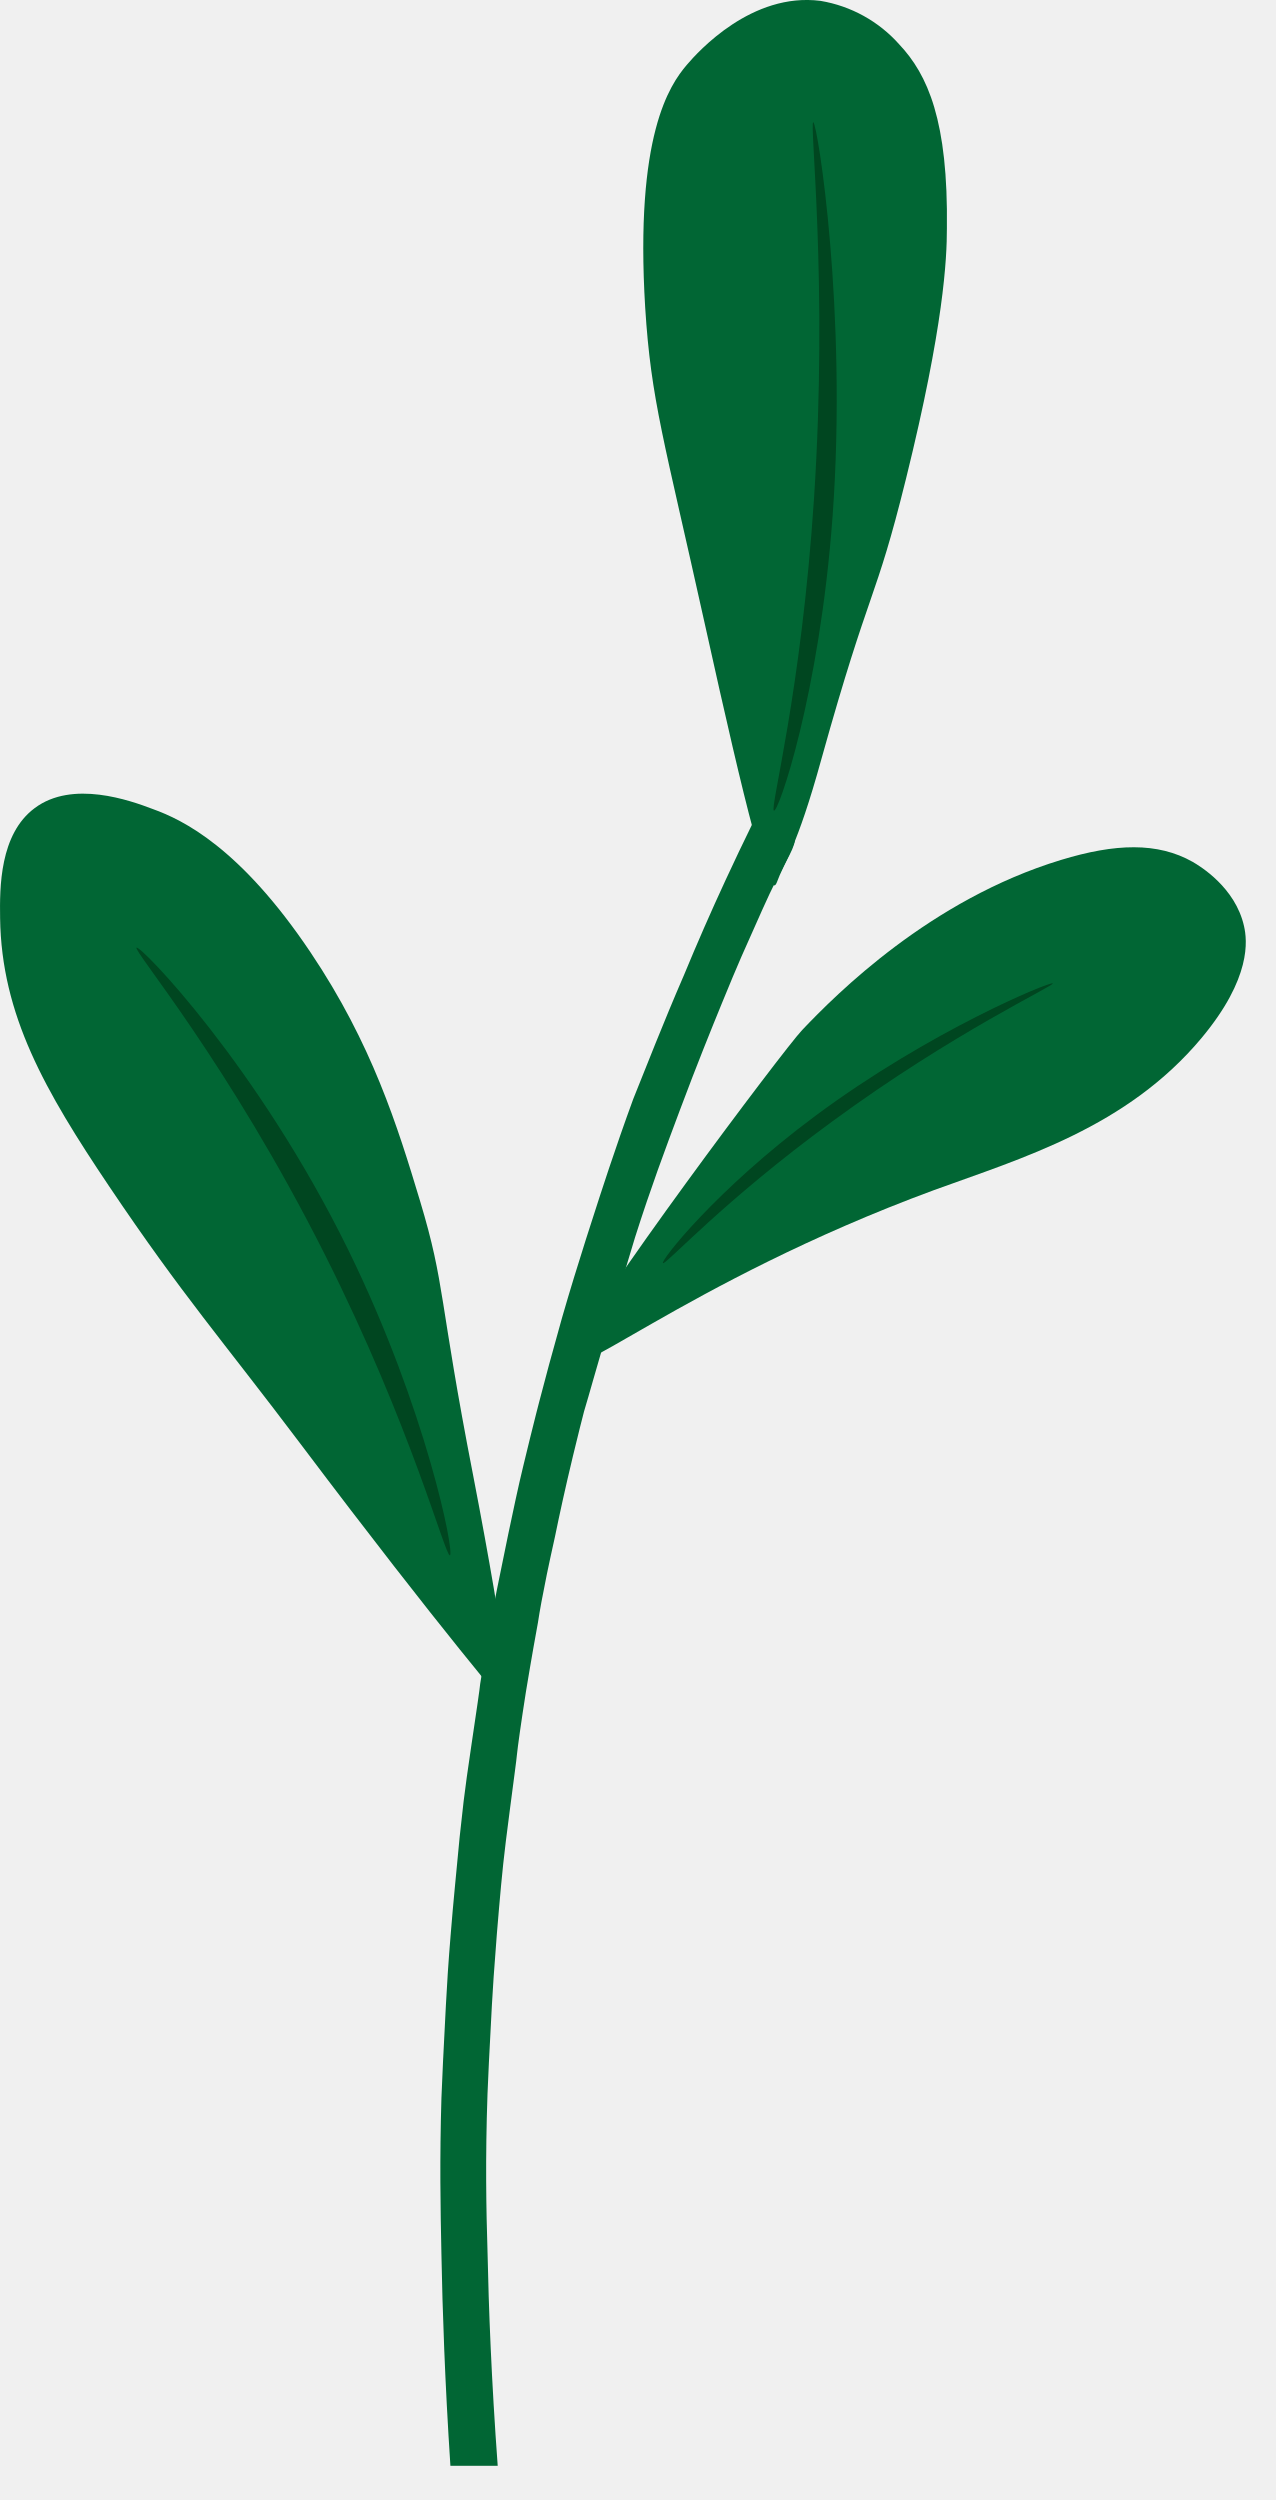
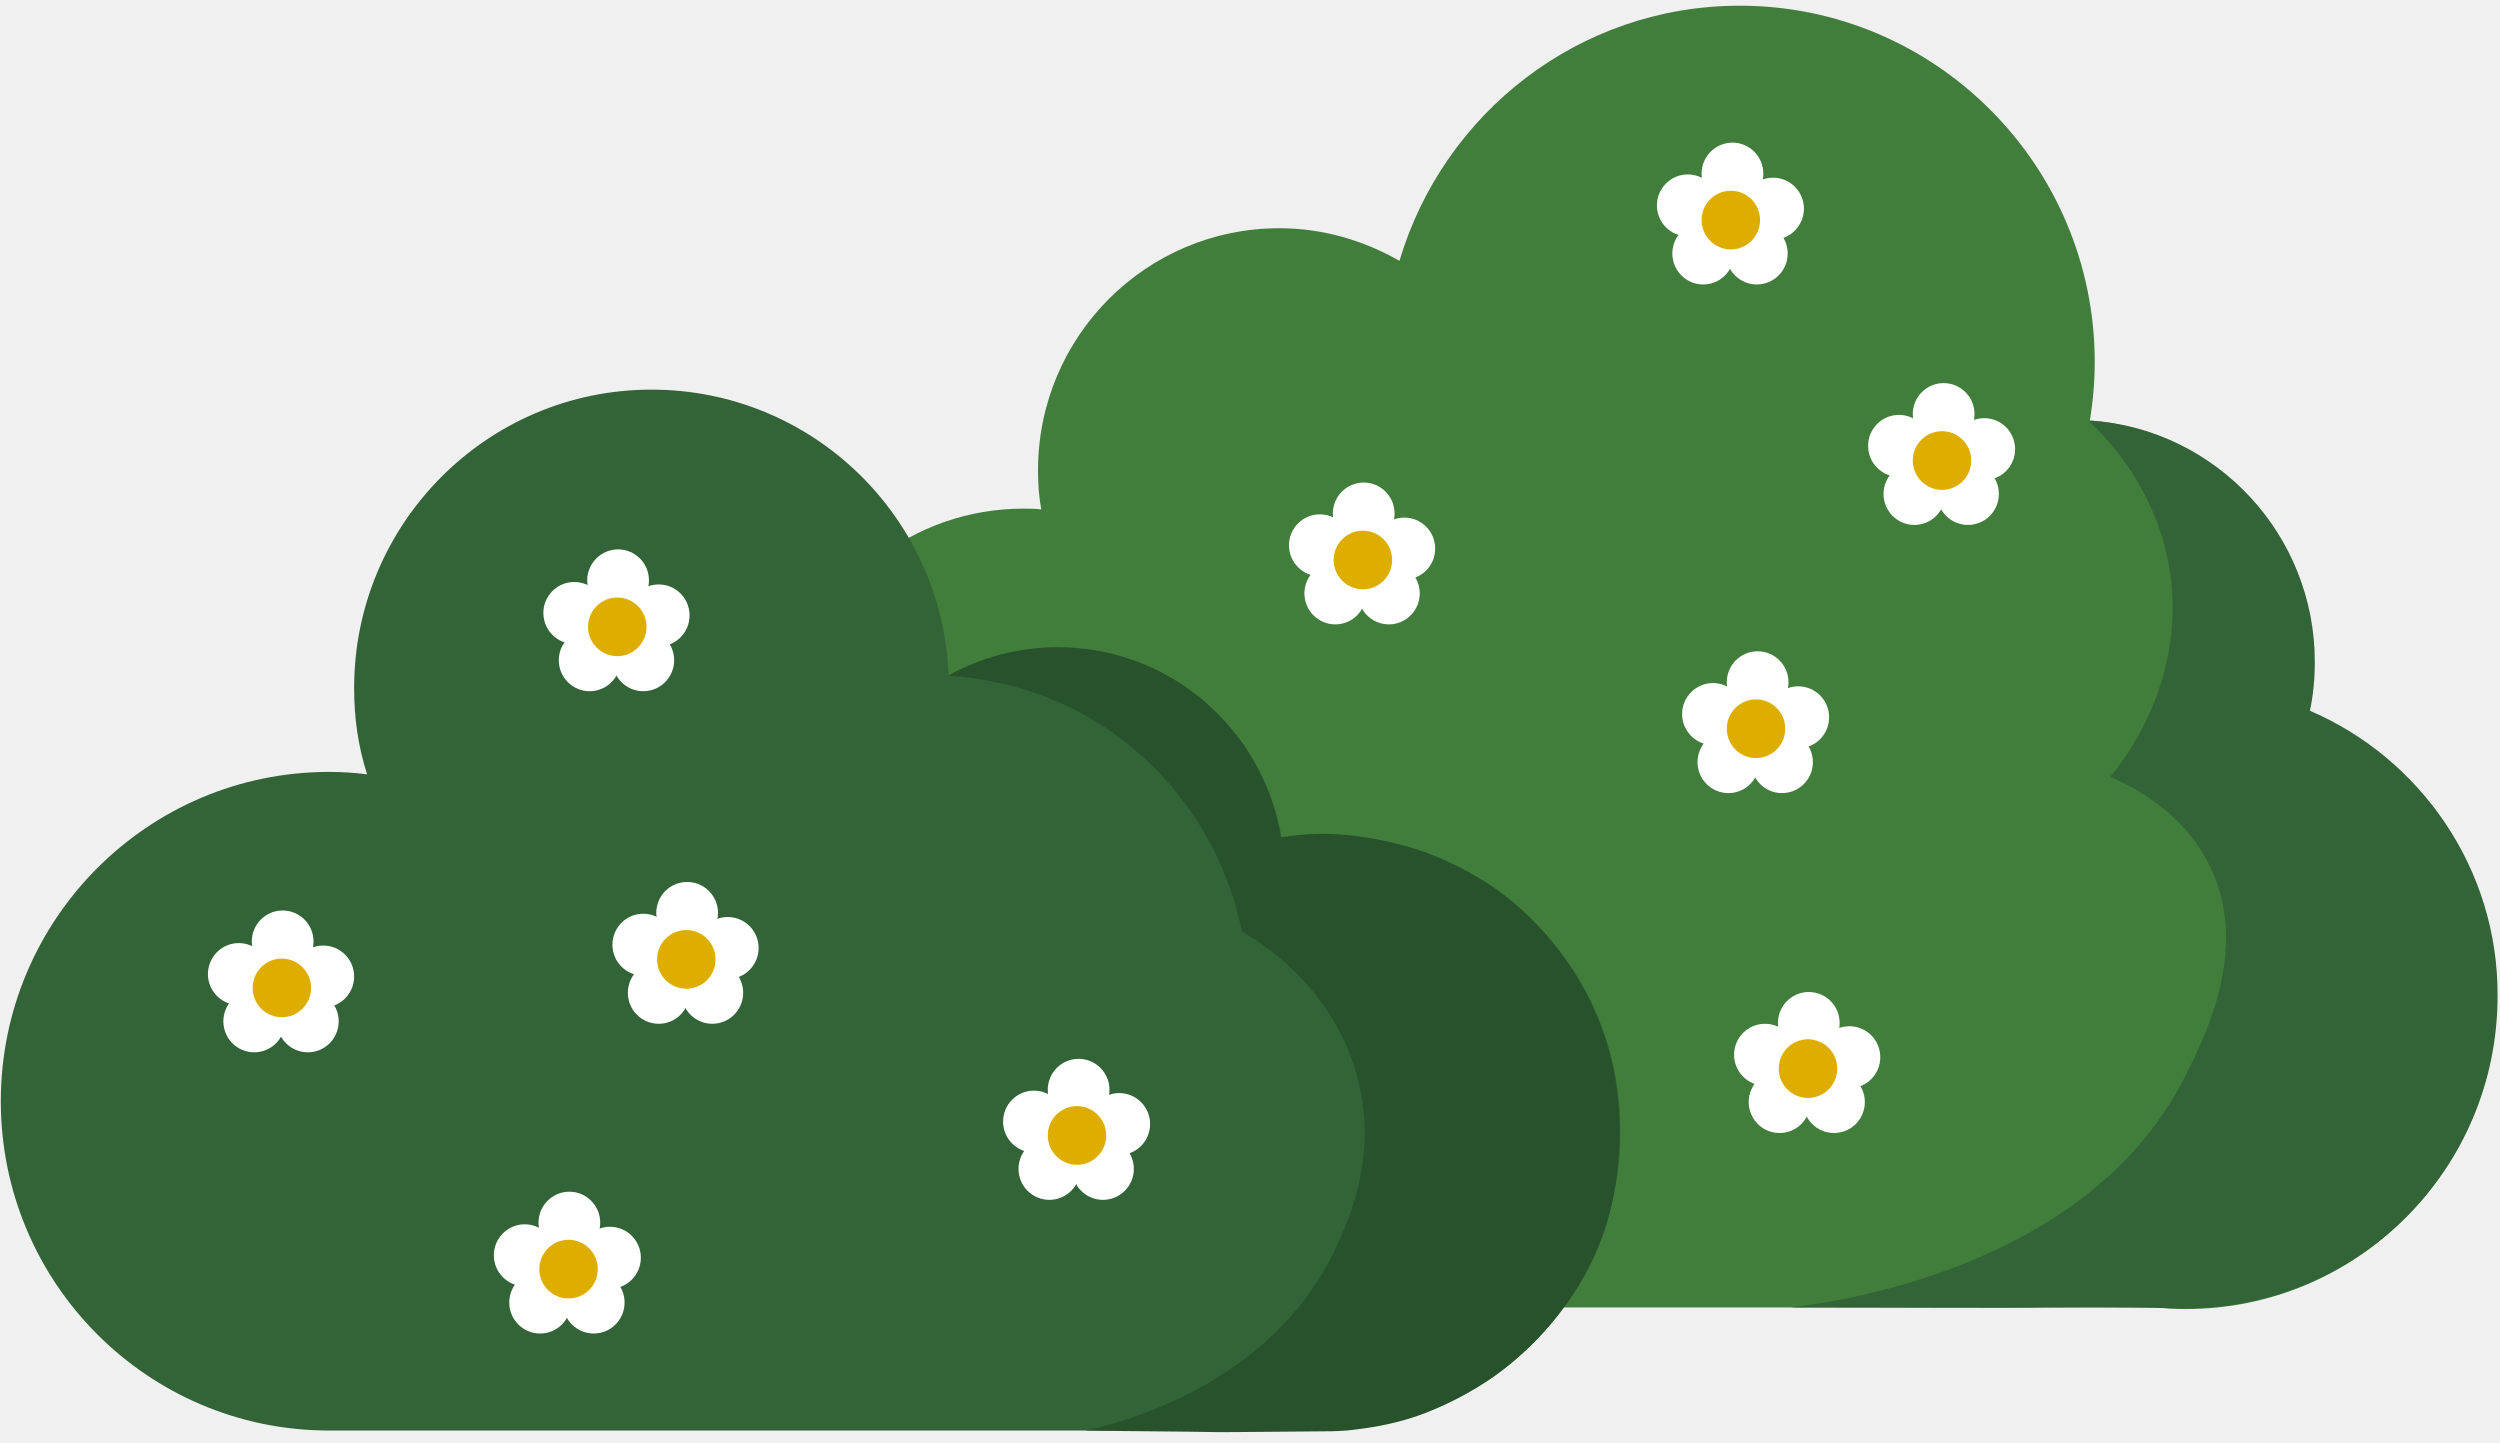
- <svg xmlns="http://www.w3.org/2000/svg" viewBox="0 0 25 49" fill="none">
-   <path d="M13.41 19.102C13.659 18.499 13.93 17.879 14.224 17.244C14.4 16.864 14.576 16.495 14.752 16.136C15 16.116 15.432 16.111 15.554 16.337C15.644 16.502 15.508 16.688 15.202 17.276C15.058 17.56 14.884 17.957 14.532 18.75C14.414 19.02 14.325 19.237 14.147 19.669C13.945 20.163 13.665 20.851 13.327 21.755C13.025 22.562 12.757 23.277 12.448 24.249C12.377 24.476 12.258 24.883 12.017 25.695C12.017 25.695 11.859 26.235 11.623 27.058C11.556 27.291 11.511 27.453 11.447 27.665C11.403 27.84 11.343 28.065 11.229 28.542C11.076 29.18 10.969 29.672 10.877 30.121C10.805 30.444 10.77 30.608 10.719 30.852C10.635 31.263 10.578 31.573 10.543 31.807C10.418 32.486 10.334 33.007 10.309 33.154C10.211 33.775 10.146 34.25 10.133 34.382C10.121 34.514 10.077 34.824 9.998 35.435C9.947 35.842 9.921 36.045 9.915 36.084C9.838 36.71 9.799 37.187 9.739 37.899C9.688 38.547 9.653 39.054 9.641 39.303C9.59 40.266 9.565 40.748 9.555 41.043C9.511 42.31 9.53 43.324 9.555 44.12C9.578 45.234 9.632 46.657 9.755 48.33H8.828C8.719 46.669 8.672 45.267 8.652 44.187C8.633 43.28 8.616 42.334 8.652 41.122C8.667 40.701 8.691 40.245 8.739 39.312C8.761 38.885 8.788 38.468 8.834 37.908C8.888 37.234 8.943 36.719 9.009 36.008C9.045 35.671 9.066 35.494 9.087 35.306C9.127 34.975 9.162 34.736 9.236 34.229C9.347 33.482 9.402 33.108 9.412 33.001C9.509 32.386 9.6 31.887 9.66 31.566C9.72 31.245 9.76 31.058 9.826 30.733C9.924 30.244 10.001 29.879 10.105 29.395C10.209 28.91 10.306 28.532 10.388 28.191C10.489 27.779 10.554 27.533 10.575 27.451C10.596 27.368 10.647 27.175 10.761 26.749C10.891 26.277 10.955 26.047 11.014 25.835C11.18 25.258 11.329 24.782 11.484 24.291C11.493 24.263 11.554 24.07 11.616 23.881C11.764 23.419 12.052 22.523 12.411 21.542C12.668 20.906 12.988 20.076 13.41 19.102Z" fill="#016634" />
-   <path d="M11.196 26.553C11.514 25.7 15.368 20.558 15.723 20.188C16.39 19.486 18.233 17.634 20.795 16.855C21.861 16.53 22.689 16.504 23.377 16.893C23.52 16.976 24.213 17.393 24.383 18.153C24.445 18.428 24.534 19.165 23.551 20.344C22.086 22.099 20.034 22.697 18.307 23.326C13.371 25.146 10.876 27.405 11.196 26.553Z" fill="#016634" />
-   <path d="M9.276 28.93C8.592 25.421 8.734 25.204 8.233 23.539C7.791 22.072 7.292 20.462 6.087 18.667C4.705 16.606 3.576 16.067 3.002 15.86C2.545 15.685 1.419 15.285 0.681 15.838C-0.007 16.348 -0.007 17.395 0.002 17.994C0.028 19.895 0.881 21.379 2.142 23.256C3.59 25.409 4.348 26.253 5.906 28.321C8.681 32.005 10.03 33.566 10.03 33.566C10.03 33.566 9.948 32.414 9.276 28.93Z" fill="#016634" />
-   <path d="M8.818 30.484C8.727 30.516 8.078 27.991 6.37 24.595C4.467 20.813 2.603 18.63 2.676 18.574C2.75 18.518 5.049 20.885 6.82 24.486C8.364 27.63 8.915 30.459 8.818 30.484Z" fill="#004620" />
-   <path d="M12.995 24.758C13.06 24.784 14.168 23.548 16.314 21.979C18.704 20.225 20.683 19.314 20.634 19.274C20.584 19.234 18.226 20.202 15.982 21.87C14.026 23.323 12.927 24.73 12.995 24.758Z" fill="#004620" />
-   <path d="M15.224 17.299C15.075 17.701 14.626 15.895 13.817 12.241C13.008 8.587 12.762 7.856 12.646 6.033C12.44 2.649 13.127 1.666 13.46 1.273C13.69 1.002 14.739 -0.155 16.082 0.017C16.679 0.117 17.224 0.418 17.625 0.87C18.184 1.463 18.587 2.368 18.559 4.48C18.559 5.07 18.501 6.377 17.759 9.378C17.145 11.862 17.067 11.41 16.1 14.876C15.616 16.634 15.37 16.895 15.224 17.299Z" fill="#016634" />
-   <path d="M15.167 15.888C15.091 15.823 15.705 13.573 15.955 9.764C16.233 5.522 15.858 2.361 15.941 2.396C16.024 2.431 16.611 6.117 16.319 10.115C16.064 13.608 15.248 15.959 15.167 15.888Z" fill="#004620" />
+ <svg xmlns="http://www.w3.org/2000/svg" viewBox="0 0 175 101" fill="none">
+   <path d="M161.582 49.755C161.81 48.671 161.924 47.529 161.924 46.331C161.924 37.43 155.044 30.07 146.288 29.442C146.516 28.073 146.63 26.703 146.63 25.334C146.63 11.583 135.486 0.399 121.784 0.399C110.527 0.399 101.032 7.931 97.962 18.259C95.46 16.832 92.617 15.976 89.547 15.976C80.223 15.976 72.661 23.565 72.661 32.923C72.661 33.836 72.718 34.748 72.888 35.661C72.49 35.604 72.036 35.604 71.638 35.604C63.905 35.604 57.367 40.854 55.377 47.986C43.608 48.214 34.113 57.914 34.113 69.782C34.113 81.822 43.836 91.635 55.889 91.635C56.514 91.635 57.197 91.578 57.822 91.521H150.894C151.576 91.578 152.258 91.635 152.997 91.635C164.994 91.635 174.773 81.879 174.773 69.782C174.773 60.824 169.372 53.064 161.582 49.755Z" fill="#417D3B" />
+   <path d="M161.696 49.755C161.923 48.671 162.037 47.529 162.037 46.331C162.037 37.43 155.157 30.07 146.402 29.442C146.345 29.442 146.288 29.499 146.231 29.499C147.425 30.583 150.893 34.121 151.86 39.77C153.167 47.701 148.448 53.521 147.709 54.377C149.415 55.118 152.883 56.887 154.702 60.653C157.545 66.473 154.248 72.806 152.826 75.602C145.947 88.897 128.208 91.179 125.365 91.521C133.95 91.521 140.034 91.578 143.388 91.521C144.582 91.521 147.766 91.464 152.03 91.578C152.713 91.578 152.997 91.578 153.054 91.578C165.05 91.578 174.829 81.822 174.829 69.725C174.886 60.824 169.428 53.064 161.696 49.755Z" fill="#326437" />
+   <path d="M92.674 58.428C91.65 58.428 90.684 58.485 89.717 58.656C88.466 51.124 81.985 45.361 74.082 45.361C71.296 45.361 68.681 46.103 66.407 47.358C66.009 36.175 56.855 27.274 45.598 27.274C34.113 27.274 24.789 36.631 24.789 48.157C24.789 50.268 25.073 52.265 25.698 54.205C24.846 54.091 23.936 54.034 23.026 54.034C10.347 54.034 0.057 64.362 0.057 77.086C0.057 89.81 10.347 100.137 23.026 100.137H23.083H91.764C92.048 100.137 92.332 100.137 92.617 100.137C104.101 100.137 113.426 90.78 113.426 79.254C113.483 67.728 104.158 58.428 92.674 58.428Z" fill="#326437" />
+   <path d="M92.617 58.37C91.877 58.37 91.138 58.428 91.138 58.428C90.627 58.485 90.172 58.542 89.66 58.599C88.409 51.067 81.928 45.304 74.025 45.304C71.239 45.304 68.624 46.046 66.35 47.301C68.169 47.415 74.309 47.929 79.767 52.779C85.169 57.515 86.59 63.392 86.931 65.218C88.068 65.845 93.299 68.983 95.005 75.374C96.483 80.852 94.436 85.359 93.583 87.185C89.035 97.227 77.664 99.795 75.958 100.137C79.313 100.194 82.383 100.194 85.396 100.251C85.396 100.251 86.476 100.251 92.503 100.194C92.844 100.194 93.469 100.194 94.266 100.137C94.266 100.137 96.198 99.966 97.904 99.51C101.543 98.597 104.784 96.2 104.784 96.2C106.546 94.888 110.469 91.635 112.345 86.044C112.573 85.359 113.369 82.791 113.369 79.254C113.369 76.458 112.857 74.347 112.687 73.719C110.924 67.1 106.262 63.392 105.352 62.707C104.727 62.193 102.794 60.824 99.951 59.74C100.008 59.74 96.369 58.37 92.617 58.37Z" fill="#27522C" />
+   <path d="M16.715 70.353C17.908 70.353 18.876 69.382 18.876 68.185C18.876 66.987 17.908 66.016 16.715 66.016C15.522 66.016 14.555 66.987 14.555 68.185C14.555 69.382 15.522 70.353 16.715 70.353Z" fill="white" />
+   <path d="M19.785 68.07C20.979 68.07 21.946 67.1 21.946 65.902C21.946 64.705 20.979 63.734 19.785 63.734C18.592 63.734 17.625 64.705 17.625 65.902C17.625 67.1 18.592 68.07 19.785 68.07Z" fill="white" />
+   <path d="M22.628 70.524C23.822 70.524 24.789 69.553 24.789 68.356C24.789 67.158 23.822 66.188 22.628 66.188C21.435 66.188 20.468 67.158 20.468 68.356C20.468 69.553 21.435 70.524 22.628 70.524Z" fill="white" />
+   <path d="M21.548 73.662C22.741 73.662 23.708 72.691 23.708 71.494C23.708 70.296 22.741 69.326 21.548 69.326C20.355 69.326 19.387 70.296 19.387 71.494C19.387 72.691 20.355 73.662 21.548 73.662Z" fill="white" />
+   <path d="M17.795 73.662C18.988 73.662 19.956 72.691 19.956 71.494C19.956 70.296 18.988 69.326 17.795 69.326C16.602 69.326 15.635 70.296 15.635 71.494C15.635 72.691 16.602 73.662 17.795 73.662Z" fill="white" />
+   <path d="M19.728 71.209C20.859 71.209 21.775 70.289 21.775 69.155C21.775 68.02 20.859 67.1 19.728 67.1C18.598 67.1 17.682 68.02 17.682 69.155C17.682 70.289 18.598 71.209 19.728 71.209Z" fill="#DDAE00" />
+   <path d="M40.197 45.076C41.39 45.076 42.357 44.105 42.357 42.908C42.357 41.71 41.39 40.739 40.197 40.739C39.003 40.739 38.036 41.71 38.036 42.908C38.036 44.105 39.003 45.076 40.197 45.076Z" fill="white" />
+   <path d="M43.267 42.794C44.46 42.794 45.427 41.823 45.427 40.625C45.427 39.428 44.46 38.457 43.267 38.457C42.074 38.457 41.106 39.428 41.106 40.625C41.106 41.823 42.074 42.794 43.267 42.794Z" fill="white" />
+   <path d="M46.11 45.247C47.303 45.247 48.27 44.276 48.27 43.079C48.27 41.881 47.303 40.911 46.11 40.911C44.916 40.911 43.949 41.881 43.949 43.079C43.949 44.276 44.916 45.247 46.11 45.247Z" fill="white" />
+   <path d="M45.029 48.385C46.222 48.385 47.19 47.415 47.19 46.217C47.19 45.02 46.222 44.049 45.029 44.049C43.836 44.049 42.869 45.02 42.869 46.217C42.869 47.415 43.836 48.385 45.029 48.385Z" fill="white" />
+   <path d="M41.277 48.385C42.47 48.385 43.437 47.415 43.437 46.217C43.437 45.02 42.47 44.049 41.277 44.049C40.084 44.049 39.116 45.02 39.116 46.217C39.116 47.415 40.084 48.385 41.277 48.385Z" fill="white" />
+   <path d="M43.21 45.932C44.34 45.932 45.257 45.012 45.257 43.878C45.257 42.743 44.34 41.824 43.21 41.824C42.08 41.824 41.163 42.743 41.163 43.878C41.163 45.012 42.08 45.932 43.21 45.932Z" fill="#DDAE00" />
+   <path d="M36.728 90.038C37.922 90.038 38.889 89.067 38.889 87.87C38.889 86.672 37.922 85.701 36.728 85.701C35.535 85.701 34.568 86.672 34.568 87.87C34.568 89.067 35.535 90.038 36.728 90.038Z" fill="white" />
+   <path d="M39.855 87.755C41.048 87.755 42.016 86.785 42.016 85.587C42.016 84.39 41.048 83.419 39.855 83.419C38.662 83.419 37.695 84.39 37.695 85.587C37.695 86.785 38.662 87.755 39.855 87.755Z" fill="white" />
+   <path d="M42.698 90.209C43.891 90.209 44.859 89.238 44.859 88.041C44.859 86.843 43.891 85.873 42.698 85.873C41.505 85.873 40.538 86.843 40.538 88.041C40.538 89.238 41.505 90.209 42.698 90.209Z" fill="white" />
+   <path d="M41.561 93.347C42.754 93.347 43.721 92.376 43.721 91.179C43.721 89.981 42.754 89.011 41.561 89.011C40.368 89.011 39.4 89.981 39.4 91.179C39.4 92.376 40.368 93.347 41.561 93.347Z" fill="white" />
+   <path d="M37.808 93.347C39.002 93.347 39.969 92.376 39.969 91.179C39.969 89.981 39.002 89.011 37.808 89.011C36.615 89.011 35.648 89.981 35.648 91.179C35.648 92.376 36.615 93.347 37.808 93.347Z" fill="white" />
+   <path d="M39.799 90.894C40.929 90.894 41.846 89.974 41.846 88.84C41.846 87.705 40.929 86.785 39.799 86.785C38.668 86.785 37.752 87.705 37.752 88.84C37.752 89.974 38.668 90.894 39.799 90.894Z" fill="#DDAE00" />
+   <path d="M45.029 68.299C46.222 68.299 47.19 67.328 47.19 66.13C47.19 64.933 46.222 63.962 45.029 63.962C43.836 63.962 42.869 64.933 42.869 66.13C42.869 67.328 43.836 68.299 45.029 68.299Z" fill="white" />
+   <path d="M48.099 66.073C49.293 66.073 50.26 65.103 50.26 63.905C50.26 62.708 49.293 61.737 48.099 61.737C46.906 61.737 45.939 62.708 45.939 63.905C45.939 65.103 46.906 66.073 48.099 66.073Z" fill="white" />
+   <path d="M50.942 68.527C52.135 68.527 53.103 67.556 53.103 66.359C53.103 65.161 52.135 64.191 50.942 64.191C49.749 64.191 48.782 65.161 48.782 66.359C48.782 67.556 49.749 68.527 50.942 68.527Z" fill="white" />
+   <path d="M49.862 71.665C51.055 71.665 52.022 70.694 52.022 69.497C52.022 68.299 51.055 67.329 49.862 67.329C48.669 67.329 47.701 68.299 47.701 69.497C47.701 70.694 48.669 71.665 49.862 71.665Z" fill="white" />
+   <path d="M46.109 71.665C47.302 71.665 48.27 70.694 48.27 69.497C48.27 68.299 47.302 67.329 46.109 67.329C44.916 67.329 43.949 68.299 43.949 69.497C43.949 70.694 44.916 71.665 46.109 71.665Z" fill="white" />
+   <path d="M48.042 69.212C49.173 69.212 50.089 68.292 50.089 67.157C50.089 66.023 49.173 65.103 48.042 65.103C46.912 65.103 45.996 66.023 45.996 67.157C45.996 68.292 46.912 69.212 48.042 69.212Z" fill="#DDAE00" />
+   <path d="M72.376 80.68C73.57 80.68 74.537 79.71 74.537 78.512C74.537 77.315 73.57 76.344 72.376 76.344C71.183 76.344 70.216 77.315 70.216 78.512C70.216 79.71 71.183 80.68 72.376 80.68Z" fill="white" />
+   <path d="M75.503 78.455C76.697 78.455 77.664 77.484 77.664 76.287C77.664 75.089 76.697 74.119 75.503 74.119C74.31 74.119 73.343 75.089 73.343 76.287C73.343 77.484 74.31 78.455 75.503 78.455Z" fill="white" />
+   <path d="M78.346 80.852C79.539 80.852 80.507 79.881 80.507 78.683C80.507 77.486 79.539 76.515 78.346 76.515C77.153 76.515 76.186 77.486 76.186 78.683C76.186 79.881 77.153 80.852 78.346 80.852Z" fill="white" />
+   <path d="M77.209 83.99C78.402 83.99 79.369 83.019 79.369 81.821C79.369 80.624 78.402 79.653 77.209 79.653C76.016 79.653 75.048 80.624 75.048 81.821C75.048 83.019 76.016 83.99 77.209 83.99Z" fill="white" />
+   <path d="M73.456 83.99C74.65 83.99 75.617 83.019 75.617 81.821C75.617 80.624 74.65 79.653 73.456 79.653C72.263 79.653 71.296 80.624 71.296 81.821C71.296 83.019 72.263 83.99 73.456 83.99Z" fill="white" />
+   <path d="M75.39 81.536C76.52 81.536 77.436 80.617 77.436 79.482C77.436 78.348 76.52 77.428 75.39 77.428C74.259 77.428 73.343 78.348 73.343 79.482C73.343 80.617 74.259 81.536 75.39 81.536Z" fill="#DDAE00" />
+   <path d="M118.145 16.547C119.338 16.547 120.305 15.576 120.305 14.379C120.305 13.181 119.338 12.21 118.145 12.21C116.952 12.21 115.984 13.181 115.984 14.379C115.984 15.576 116.952 16.547 118.145 16.547Z" fill="white" />
+   <path d="M121.272 14.322C122.465 14.322 123.432 13.351 123.432 12.153C123.432 10.956 122.465 9.985 121.272 9.985C120.079 9.985 119.111 10.956 119.111 12.153C119.111 13.351 120.079 14.322 121.272 14.322Z" fill="white" />
+   <path d="M124.115 16.775C125.308 16.775 126.275 15.804 126.275 14.607C126.275 13.409 125.308 12.439 124.115 12.439C122.921 12.439 121.954 13.409 121.954 14.607C121.954 15.804 122.921 16.775 124.115 16.775Z" fill="white" />
+   <path d="M122.977 19.913C124.171 19.913 125.138 18.943 125.138 17.745C125.138 16.548 124.171 15.577 122.977 15.577C121.784 15.577 120.817 16.548 120.817 17.745C120.817 18.943 121.784 19.913 122.977 19.913Z" fill="white" />
+   <path d="M119.225 19.913C120.418 19.913 121.385 18.943 121.385 17.745C121.385 16.548 120.418 15.577 119.225 15.577C118.032 15.577 117.064 16.548 117.064 17.745C117.064 18.943 118.032 19.913 119.225 19.913Z" fill="white" />
+   <path d="M121.158 17.46C122.289 17.46 123.205 16.54 123.205 15.406C123.205 14.271 122.289 13.352 121.158 13.352C120.028 13.352 119.111 14.271 119.111 15.406C119.111 16.54 120.028 17.46 121.158 17.46Z" fill="#DDAE00" />
+   <path d="M92.389 40.34C93.583 40.34 94.55 39.369 94.55 38.172C94.55 36.974 93.583 36.004 92.389 36.004C91.196 36.004 90.229 36.974 90.229 38.172C90.229 39.369 91.196 40.34 92.389 40.34Z" fill="white" />
+   <path d="M95.46 38.115C96.653 38.115 97.62 37.144 97.62 35.947C97.62 34.749 96.653 33.778 95.46 33.778C94.267 33.778 93.299 34.749 93.299 35.947C93.299 37.144 94.267 38.115 95.46 38.115Z" fill="white" />
+   <path d="M98.303 40.568C99.496 40.568 100.463 39.598 100.463 38.4C100.463 37.203 99.496 36.232 98.303 36.232C97.109 36.232 96.142 37.203 96.142 38.4C96.142 39.598 97.109 40.568 98.303 40.568Z" fill="white" />
+   <path d="M97.222 43.707C98.415 43.707 99.382 42.736 99.382 41.538C99.382 40.341 98.415 39.37 97.222 39.37C96.029 39.37 95.061 40.341 95.061 41.538C95.061 42.736 96.029 43.707 97.222 43.707Z" fill="white" />
+   <path d="M93.47 43.707C94.663 43.707 95.63 42.736 95.63 41.538C95.63 40.341 94.663 39.37 93.47 39.37C92.276 39.37 91.309 40.341 91.309 41.538C91.309 42.736 92.276 43.707 93.47 43.707Z" fill="white" />
+   <path d="M95.403 41.253C96.533 41.253 97.45 40.333 97.45 39.199C97.45 38.065 96.533 37.145 95.403 37.145C94.272 37.145 93.356 38.065 93.356 39.199C93.356 40.333 94.272 41.253 95.403 41.253Z" fill="#DDAE00" />
+   <path d="M119.908 52.151C121.101 52.151 122.068 51.181 122.068 49.983C122.068 48.785 121.101 47.815 119.908 47.815C118.714 47.815 117.747 48.785 117.747 49.983C117.747 51.181 118.714 52.151 119.908 52.151Z" fill="white" />
+   <path d="M123.035 49.926C124.228 49.926 125.195 48.955 125.195 47.758C125.195 46.56 124.228 45.59 123.035 45.59C121.841 45.59 120.874 46.56 120.874 47.758C120.874 48.955 121.841 49.926 123.035 49.926Z" fill="white" />
+   <path d="M125.877 52.379C127.07 52.379 128.038 51.409 128.038 50.211C128.038 49.014 127.07 48.043 125.877 48.043C124.684 48.043 123.717 49.014 123.717 50.211C123.717 51.409 124.684 52.379 125.877 52.379Z" fill="white" />
+   <path d="M124.74 55.518C125.933 55.518 126.901 54.547 126.901 53.349C126.901 52.152 125.933 51.181 124.74 51.181C123.547 51.181 122.58 52.152 122.58 53.349C122.58 54.547 123.547 55.518 124.74 55.518Z" fill="white" />
+   <path d="M120.988 55.518C122.181 55.518 123.148 54.547 123.148 53.349C123.148 52.152 122.181 51.181 120.988 51.181C119.794 51.181 118.827 52.152 118.827 53.349C118.827 54.547 119.794 55.518 120.988 55.518Z" fill="white" />
+   <path d="M122.921 53.064C124.051 53.064 124.968 52.145 124.968 51.01C124.968 49.876 124.051 48.956 122.921 48.956C121.79 48.956 120.874 49.876 120.874 51.01C120.874 52.145 121.79 53.064 122.921 53.064Z" fill="#DDAE00" />
+   <path d="M123.546 76.001C124.739 76.001 125.707 75.031 125.707 73.833C125.707 72.636 124.739 71.665 123.546 71.665C122.353 71.665 121.386 72.636 121.386 73.833C121.386 75.031 122.353 76.001 123.546 76.001Z" fill="white" />
+   <path d="M126.617 73.776C127.81 73.776 128.777 72.805 128.777 71.608C128.777 70.411 127.81 69.44 126.617 69.44C125.423 69.44 124.456 70.411 124.456 71.608C124.456 72.805 125.423 73.776 126.617 73.776Z" fill="white" />
+   <path d="M129.459 76.173C130.653 76.173 131.62 75.202 131.62 74.004C131.62 72.807 130.653 71.836 129.459 71.836C128.266 71.836 127.299 72.807 127.299 74.004C127.299 75.202 128.266 76.173 129.459 76.173Z" fill="white" />
+   <path d="M128.379 79.311C129.572 79.311 130.539 78.34 130.539 77.143C130.539 75.945 129.572 74.975 128.379 74.975C127.186 74.975 126.218 75.945 126.218 77.143C126.218 78.34 127.186 79.311 128.379 79.311Z" fill="white" />
+   <path d="M124.57 79.311C125.763 79.311 126.73 78.34 126.73 77.143C126.73 75.945 125.763 74.975 124.57 74.975C123.376 74.975 122.409 75.945 122.409 77.143C122.409 78.34 123.376 79.311 124.57 79.311Z" fill="white" />
+   <path d="M126.559 76.857C127.69 76.857 128.606 75.938 128.606 74.803C128.606 73.669 127.69 72.749 126.559 72.749C125.429 72.749 124.513 73.669 124.513 74.803C124.513 75.938 125.429 76.857 126.559 76.857Z" fill="#DDAE00" />
+   <path d="M132.927 33.379C134.12 33.379 135.088 32.408 135.088 31.211C135.088 30.013 134.12 29.043 132.927 29.043C131.734 29.043 130.767 30.013 130.767 31.211C130.767 32.408 131.734 33.379 132.927 33.379Z" fill="white" />
+   <path d="M136.054 31.154C137.247 31.154 138.215 30.183 138.215 28.986C138.215 27.788 137.247 26.817 136.054 26.817C134.861 26.817 133.894 27.788 133.894 28.986C133.894 30.183 134.861 31.154 136.054 31.154Z" fill="white" />
+   <path d="M138.897 33.607C140.09 33.607 141.057 32.636 141.057 31.439C141.057 30.242 140.09 29.271 138.897 29.271C137.704 29.271 136.736 30.242 136.736 31.439C136.736 32.636 137.704 33.607 138.897 33.607Z" fill="white" />
+   <path d="M137.76 36.745C138.953 36.745 139.92 35.775 139.92 34.577C139.92 33.38 138.953 32.409 137.76 32.409C136.566 32.409 135.599 33.38 135.599 34.577C135.599 35.775 136.566 36.745 137.76 36.745Z" fill="white" />
+   <path d="M134.007 36.745C135.2 36.745 136.168 35.775 136.168 34.577C136.168 33.38 135.2 32.409 134.007 32.409C132.814 32.409 131.847 33.38 131.847 34.577C131.847 35.775 132.814 36.745 134.007 36.745Z" fill="white" />
+   <path d="M135.94 34.292C137.071 34.292 137.987 33.372 137.987 32.238C137.987 31.103 137.071 30.184 135.94 30.184C134.81 30.184 133.894 31.103 133.894 32.238C133.894 33.372 134.81 34.292 135.94 34.292Z" fill="#DDAE00" />
</svg>
